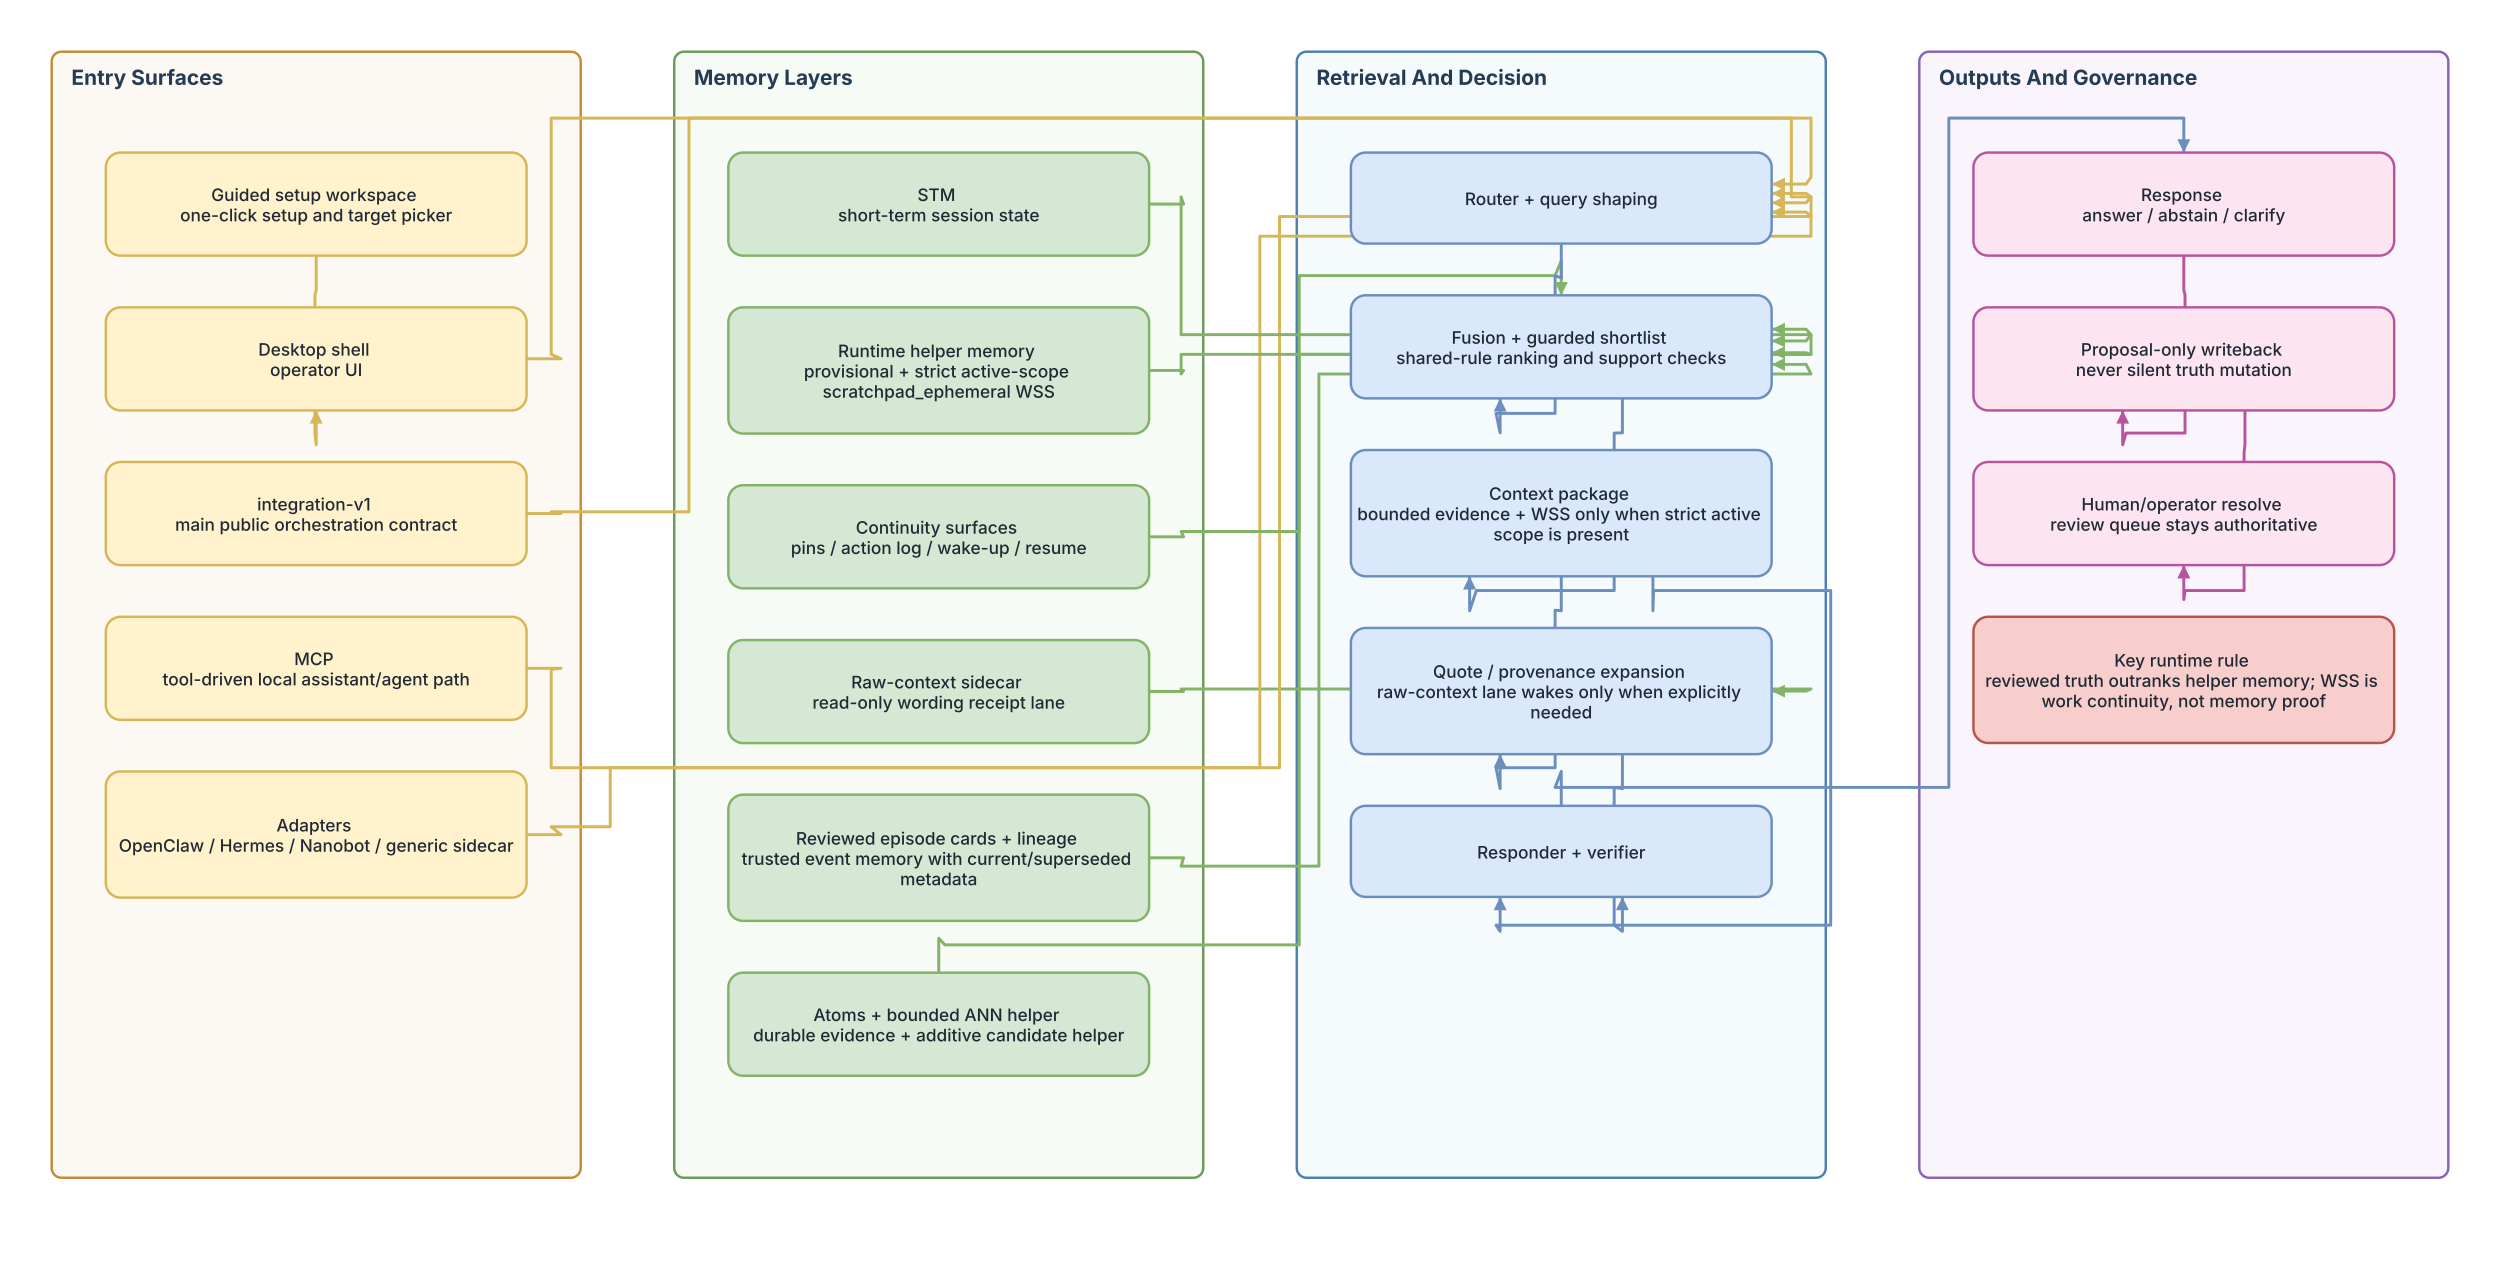
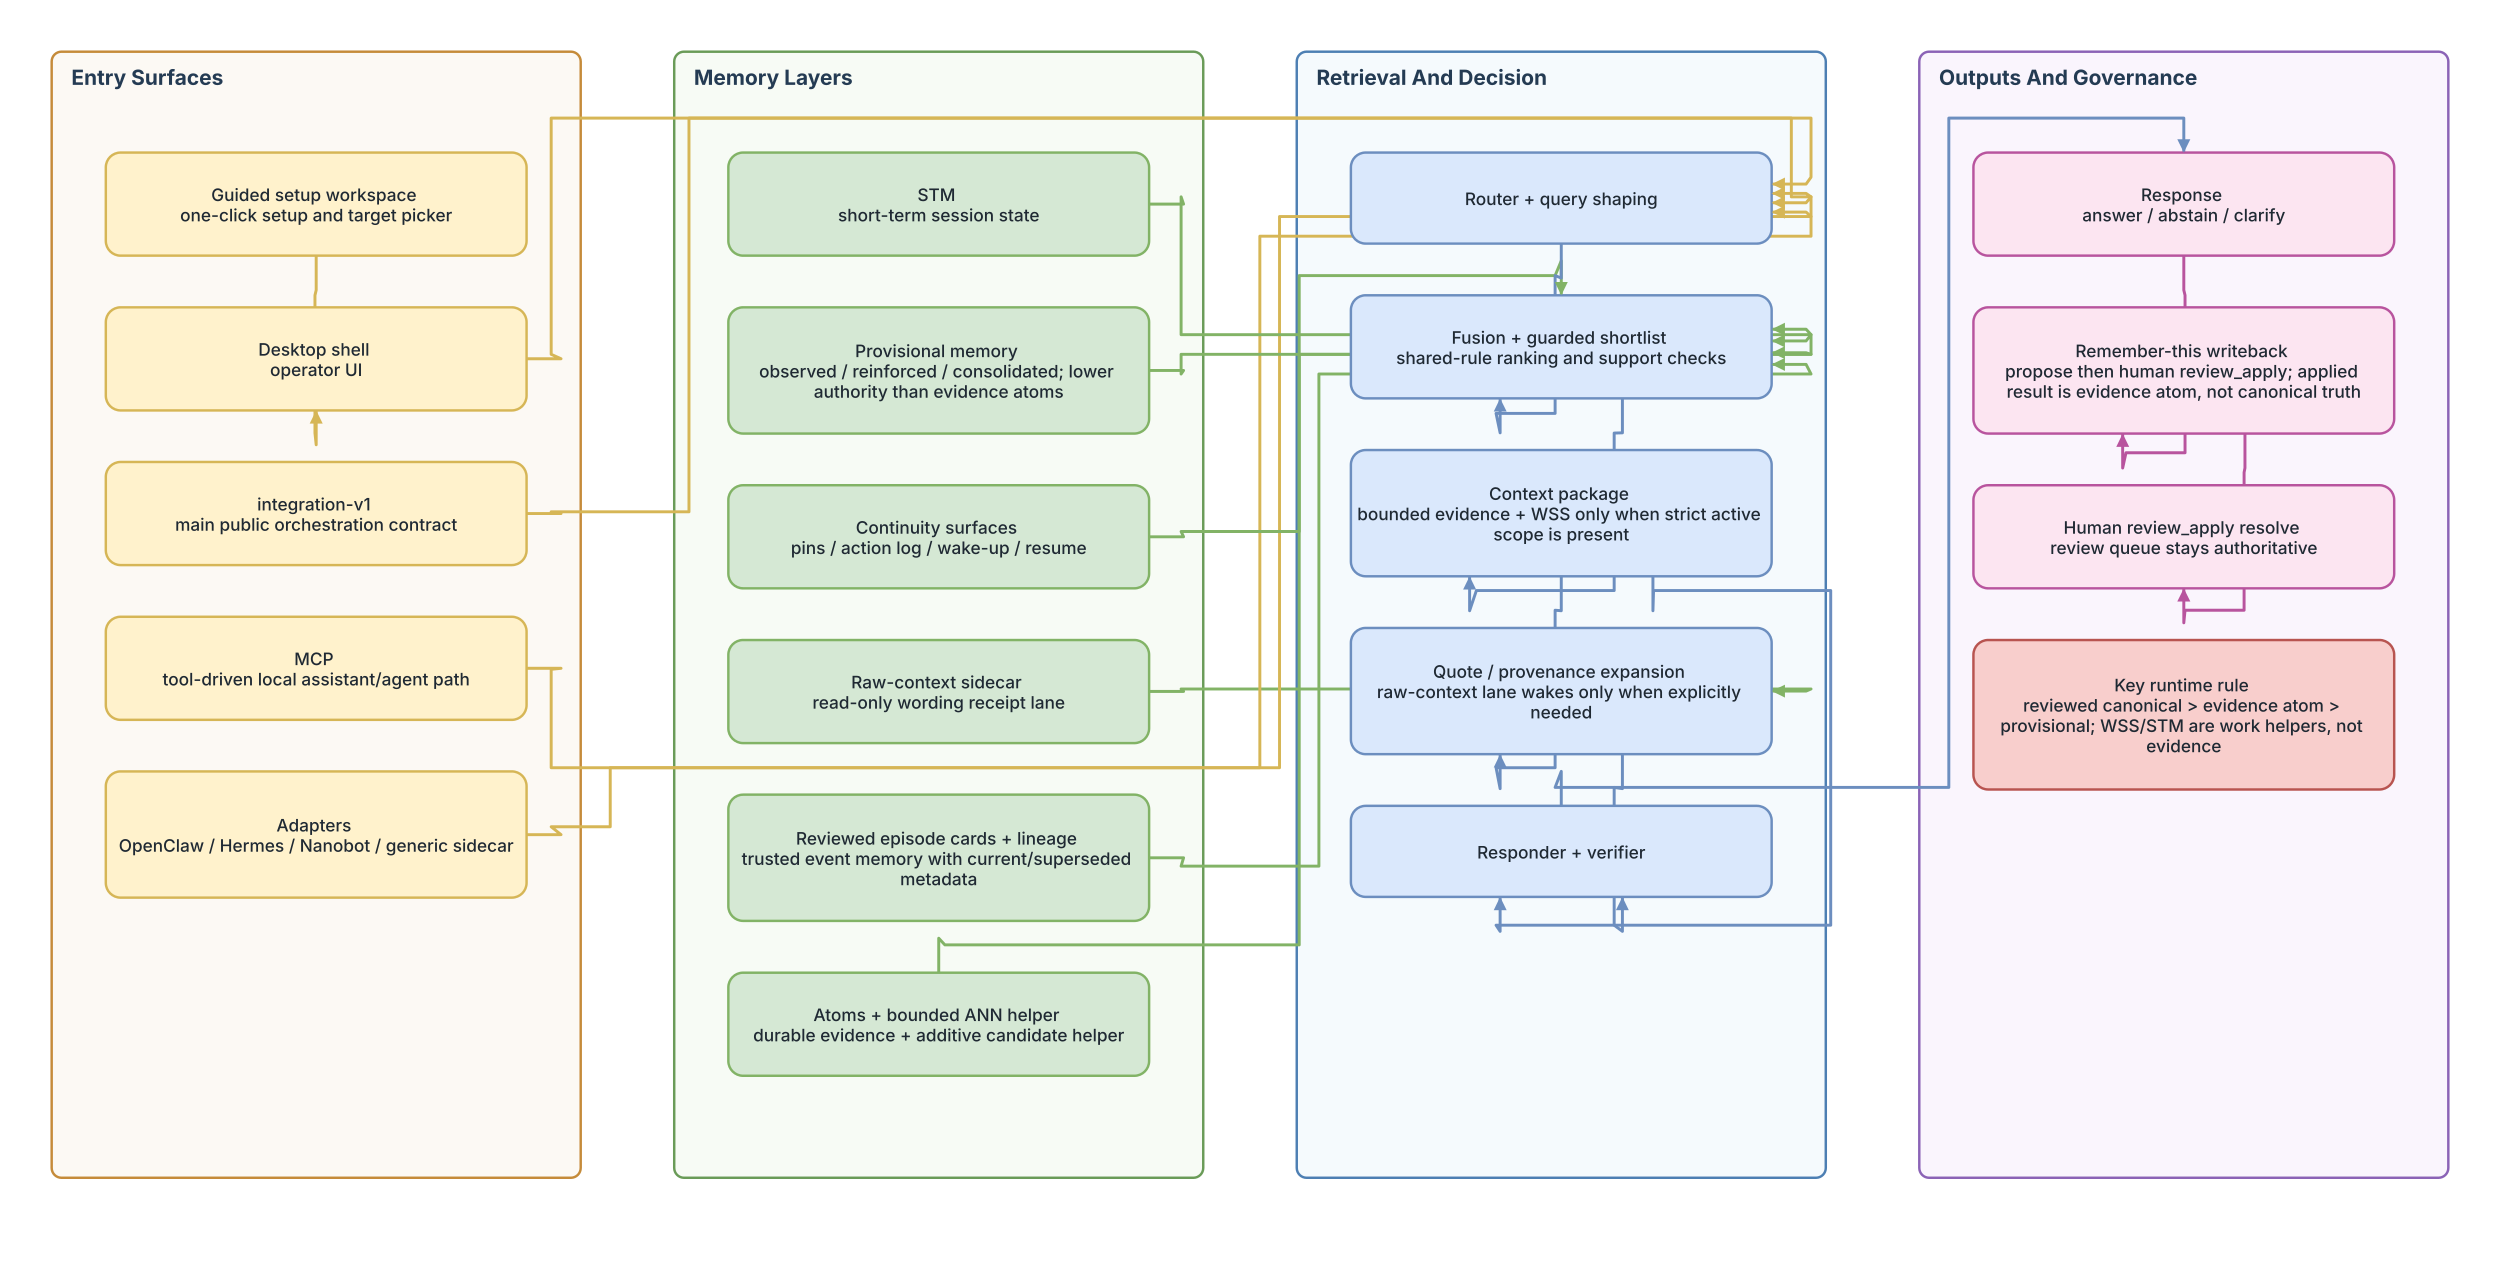
<svg xmlns="http://www.w3.org/2000/svg" width="2032" height="1042" viewBox="0 0 2032 1042" role="img" aria-label="Engineering Runtime And Integration">
  <rect width="100%" height="100%" fill="#ffffff" />
  <rect x="42.0" y="42.0" width="430.0" height="915.3" rx="8" fill="#f8f1e7" fill-opacity="0.48" stroke="#c58b3a" stroke-width="2" />
  <text x="58.0" y="69.0" font-family="Segoe UI, Inter, Arial, sans-serif" font-size="17" font-weight="700" fill="#243b53">Entry Surfaces</text>
  <rect x="548.0" y="42.0" width="430.0" height="915.3" rx="8" fill="#eef6ea" fill-opacity="0.48" stroke="#6a9b58" stroke-width="2" />
  <text x="564.0" y="69.0" font-family="Segoe UI, Inter, Arial, sans-serif" font-size="17" font-weight="700" fill="#243b53">Memory Layers</text>
  <rect x="1054.0" y="42.0" width="430.0" height="915.3" rx="8" fill="#eaf3fb" fill-opacity="0.48" stroke="#4d7fb3" stroke-width="2" />
  <text x="1070.0" y="69.0" font-family="Segoe UI, Inter, Arial, sans-serif" font-size="17" font-weight="700" fill="#243b53">Retrieval And Decision</text>
  <rect x="1560.0" y="42.0" width="430.0" height="915.3" rx="8" fill="#f4eafa" fill-opacity="0.48" stroke="#8b63b6" stroke-width="2" />
  <text x="1576.0" y="69.0" font-family="Segoe UI, Inter, Arial, sans-serif" font-size="17" font-weight="700" fill="#243b53">Outputs And Governance</text>
  <polyline points="934.0,562.0 962.0,562.0 960.0,560.0 1472.0,560.0 1468.0,561.7 1440.0,561.7" fill="none" stroke="#82b366" stroke-width="2.4" stroke-linejoin="round" stroke-linecap="round" />
  <polyline points="934.0,697.2 962.0,697.2 960.0,704.0 1072.0,704.0 1072.0,304.0 1472.0,304.0 1468.0,296.2 1440.0,296.2" fill="none" stroke="#82b366" stroke-width="2.4" stroke-linejoin="round" stroke-linecap="round" />
  <polyline points="763.0,790.6 763.0,762.6 768.0,768.0 1056.0,768.0 1056.0,224.0 1264.0,224.0 1269.0,212.0 1269.0,240.0" fill="none" stroke="#82b366" stroke-width="2.4" stroke-linejoin="round" stroke-linecap="round" />
  <polyline points="1269.0,198.0 1269.0,226.0 1264.0,224.0 1264.0,336.0 1216.0,336.0 1219.3,351.8 1219.3,323.8" fill="none" stroke="#6c8ebf" stroke-width="2.4" stroke-linejoin="round" stroke-linecap="round" />
  <polyline points="1318.7,323.8 1318.7,351.8 1312.0,352.0 1312.0,480.0 1200.0,480.0 1194.5,496.4 1194.5,468.4" fill="none" stroke="#6c8ebf" stroke-width="2.4" stroke-linejoin="round" stroke-linecap="round" />
  <polyline points="1269.0,468.4 1269.0,496.4 1264.0,496.0 1264.0,624.0 1216.0,624.0 1219.3,641.0 1219.3,613.0" fill="none" stroke="#6c8ebf" stroke-width="2.4" stroke-linejoin="round" stroke-linecap="round" />
  <polyline points="1343.5,468.4 1343.5,496.4 1344.0,480.0 1488.0,480.0 1488.0,752.0 1216.0,752.0 1219.3,757.0 1219.3,729.0" fill="none" stroke="#6c8ebf" stroke-width="2.4" stroke-linejoin="round" stroke-linecap="round" />
  <polyline points="1318.7,613.0 1318.7,641.0 1312.0,640.0 1312.0,752.0 1318.7,757.0 1318.7,729.0" fill="none" stroke="#6c8ebf" stroke-width="2.4" stroke-linejoin="round" stroke-linecap="round" />
  <polyline points="1269.0,655.0 1269.0,627.0 1264.0,640.0 1584.0,640.0 1584.0,96.0 1775.0,96.0 1775.0,124.0" fill="none" stroke="#6c8ebf" stroke-width="2.4" stroke-linejoin="round" stroke-linecap="round" />
-   <polyline points="1775.0,207.8 1775.0,235.8 1776.0,240.0 1776.0,352.0 1728.0,352.0 1725.3,361.5 1725.3,333.5" fill="none" stroke="#b8549e" stroke-width="2.4" stroke-linejoin="round" stroke-linecap="round" />
+   <polyline points="1775.0,207.8 1775.0,235.8 1776.0,240.0 1776.0,368.0 1728.0,368.0 1725.3,380.4 1725.3,352.4" fill="none" stroke="#b8549e" stroke-width="2.4" stroke-linejoin="round" stroke-linecap="round" />
  <polyline points="257.0,207.8 257.0,235.8 256.0,240.0 256.0,352.0 257.0,361.5 257.0,333.5" fill="none" stroke="#d6b656" stroke-width="2.4" stroke-linejoin="round" stroke-linecap="round" />
-   <polyline points="1824.7,333.5 1824.7,361.5 1824.0,368.0 1824.0,480.0 1776.0,480.0 1775.0,487.3 1775.0,459.3" fill="none" stroke="#b8549e" stroke-width="2.4" stroke-linejoin="round" stroke-linecap="round" />
+   <polyline points="1824.7,352.4 1824.7,380.4 1824.0,384.0 1824.0,496.0 1776.0,496.0 1775.0,506.2 1775.0,478.2" fill="none" stroke="#b8549e" stroke-width="2.4" stroke-linejoin="round" stroke-linecap="round" />
  <polyline points="428.0,291.6 456.0,291.6 448.0,288.0 448.0,96.0 1472.0,96.0 1472.0,144.0 1468.0,149.6 1440.0,149.6" fill="none" stroke="#d6b656" stroke-width="2.4" stroke-linejoin="round" stroke-linecap="round" />
  <polyline points="428.0,417.4 456.0,417.4 448.0,416.0 560.0,416.0 560.0,96.0 1456.0,96.0 1456.0,160.0 1472.0,160.0 1468.0,157.2 1440.0,157.2" fill="none" stroke="#d6b656" stroke-width="2.4" stroke-linejoin="round" stroke-linecap="round" />
  <polyline points="428.0,543.2 456.0,543.2 448.0,544.0 448.0,624.0 1040.0,624.0 1040.0,176.0 1472.0,176.0 1472.0,160.0 1468.0,164.8 1440.0,164.8" fill="none" stroke="#d6b656" stroke-width="2.4" stroke-linejoin="round" stroke-linecap="round" />
  <polyline points="428.0,678.4 456.0,678.4 448.0,672.0 496.0,672.0 496.0,624.0 1024.0,624.0 1024.0,192.0 1472.0,192.0 1472.0,176.0 1468.0,172.4 1440.0,172.4" fill="none" stroke="#d6b656" stroke-width="2.4" stroke-linejoin="round" stroke-linecap="round" />
  <polyline points="934.0,165.9 962.0,165.9 960.0,160.0 960.0,272.0 1472.0,272.0 1468.0,267.6 1440.0,267.6" fill="none" stroke="#82b366" stroke-width="2.4" stroke-linejoin="round" stroke-linecap="round" />
  <polyline points="934.0,301.1 962.0,301.1 960.0,304.0 960.0,288.0 1472.0,288.0 1472.0,272.0 1468.0,277.1 1440.0,277.1" fill="none" stroke="#82b366" stroke-width="2.4" stroke-linejoin="round" stroke-linecap="round" />
  <polyline points="934.0,436.3 962.0,436.3 960.0,432.0 1056.0,432.0 1056.0,288.0 1472.0,288.0 1468.0,286.7 1440.0,286.7" fill="none" stroke="#82b366" stroke-width="2.4" stroke-linejoin="round" stroke-linecap="round" />
  <rect x="86.0" y="124.0" width="342.0" height="83.8" rx="12" fill="#fff2cc" stroke="#d6b656" stroke-width="2" />
  <text text-anchor="middle" font-family="Segoe UI, Inter, Arial, sans-serif" font-size="14" font-weight="500" fill="#1f2933" x="257.0" y="163.4">
    <tspan x="257.0" dy="0.0">Guided setup workspace</tspan>
    <tspan x="257.0" dy="16.5">one-click setup and target picker</tspan>
  </text>
  <rect x="86.0" y="249.8" width="342.0" height="83.8" rx="12" fill="#fff2cc" stroke="#d6b656" stroke-width="2" />
  <text text-anchor="middle" font-family="Segoe UI, Inter, Arial, sans-serif" font-size="14" font-weight="500" fill="#1f2933" x="257.0" y="289.1">
    <tspan x="257.0" dy="0.0">Desktop shell</tspan>
    <tspan x="257.0" dy="16.5">operator UI</tspan>
  </text>
  <rect x="86.0" y="375.5" width="342.0" height="83.8" rx="12" fill="#fff2cc" stroke="#d6b656" stroke-width="2" />
  <text text-anchor="middle" font-family="Segoe UI, Inter, Arial, sans-serif" font-size="14" font-weight="500" fill="#1f2933" x="257.0" y="414.9">
    <tspan x="257.0" dy="0.0">integration-v1</tspan>
    <tspan x="257.0" dy="16.5">main public orchestration contract</tspan>
  </text>
  <rect x="86.0" y="501.3" width="342.0" height="83.8" rx="12" fill="#fff2cc" stroke="#d6b656" stroke-width="2" />
  <text text-anchor="middle" font-family="Segoe UI, Inter, Arial, sans-serif" font-size="14" font-weight="500" fill="#1f2933" x="257.0" y="540.6">
    <tspan x="257.0" dy="0.0">MCP</tspan>
    <tspan x="257.0" dy="16.5">tool-driven local assistant/agent path</tspan>
  </text>
  <rect x="86.0" y="627.0" width="342.0" height="102.6" rx="12" fill="#fff2cc" stroke="#d6b656" stroke-width="2" />
  <text text-anchor="middle" font-family="Segoe UI, Inter, Arial, sans-serif" font-size="14" font-weight="500" fill="#1f2933" x="257.0" y="675.8">
    <tspan x="257.0" dy="0.0">Adapters</tspan>
    <tspan x="257.0" dy="16.5">OpenClaw / Hermes / Nanobot / generic sidecar</tspan>
  </text>
  <rect x="592.0" y="124.0" width="342.0" height="83.8" rx="12" fill="#d5e8d4" stroke="#82b366" stroke-width="2" />
  <text text-anchor="middle" font-family="Segoe UI, Inter, Arial, sans-serif" font-size="14" font-weight="500" fill="#1f2933" x="763.0" y="163.4">
    <tspan x="763.0" dy="0.0">STM</tspan>
    <tspan x="763.0" dy="16.5">short-term session state</tspan>
  </text>
  <rect x="592.0" y="249.8" width="342.0" height="102.6" rx="12" fill="#d5e8d4" stroke="#82b366" stroke-width="2" />
  <text text-anchor="middle" font-family="Segoe UI, Inter, Arial, sans-serif" font-size="14" font-weight="500" fill="#1f2933" x="763.0" y="290.3">
-     <tspan x="763.0" dy="0.0">Runtime helper memory</tspan>
-     <tspan x="763.0" dy="16.5">provisional + strict active-scope</tspan>
-     <tspan x="763.0" dy="16.5">scratchpad_ephemeral WSS</tspan>
+     <tspan x="763.0" dy="0.0">Provisional memory</tspan>
+     <tspan x="763.0" dy="16.5">observed / reinforced / consolidated; lower</tspan>
+     <tspan x="763.0" dy="16.5">authority than evidence atoms</tspan>
  </text>
  <rect x="592.0" y="394.4" width="342.0" height="83.8" rx="12" fill="#d5e8d4" stroke="#82b366" stroke-width="2" />
  <text text-anchor="middle" font-family="Segoe UI, Inter, Arial, sans-serif" font-size="14" font-weight="500" fill="#1f2933" x="763.0" y="433.8">
    <tspan x="763.0" dy="0.0">Continuity surfaces</tspan>
    <tspan x="763.0" dy="16.5">pins / action log / wake-up / resume</tspan>
  </text>
  <rect x="592.0" y="520.2" width="342.0" height="83.8" rx="12" fill="#d5e8d4" stroke="#82b366" stroke-width="2" />
  <text text-anchor="middle" font-family="Segoe UI, Inter, Arial, sans-serif" font-size="14" font-weight="500" fill="#1f2933" x="763.0" y="559.5">
    <tspan x="763.0" dy="0.0">Raw-context sidecar</tspan>
    <tspan x="763.0" dy="16.5">read-only wording receipt lane</tspan>
  </text>
  <rect x="592.0" y="645.9" width="342.0" height="102.6" rx="12" fill="#d5e8d4" stroke="#82b366" stroke-width="2" />
  <text text-anchor="middle" font-family="Segoe UI, Inter, Arial, sans-serif" font-size="14" font-weight="500" fill="#1f2933" x="763.0" y="686.5">
    <tspan x="763.0" dy="0.0">Reviewed episode cards + lineage</tspan>
    <tspan x="763.0" dy="16.5">trusted event memory with current/superseded</tspan>
    <tspan x="763.0" dy="16.5">metadata</tspan>
  </text>
  <rect x="592.0" y="790.6" width="342.0" height="83.8" rx="12" fill="#d5e8d4" stroke="#82b366" stroke-width="2" />
  <text text-anchor="middle" font-family="Segoe UI, Inter, Arial, sans-serif" font-size="14" font-weight="500" fill="#1f2933" x="763.0" y="829.9">
    <tspan x="763.0" dy="0.0">Atoms + bounded ANN helper</tspan>
    <tspan x="763.0" dy="16.5">durable evidence + additive candidate helper</tspan>
  </text>
  <rect x="1098.0" y="124.0" width="342.0" height="74.0" rx="12" fill="#dae8fc" stroke="#6c8ebf" stroke-width="2" />
  <text text-anchor="middle" font-family="Segoe UI, Inter, Arial, sans-serif" font-size="14" font-weight="500" fill="#1f2933" x="1269.0" y="166.7">
    <tspan x="1269.0" dy="0.0">Router + query shaping</tspan>
  </text>
  <rect x="1098.0" y="240.0" width="342.0" height="83.8" rx="12" fill="#dae8fc" stroke="#6c8ebf" stroke-width="2" />
  <text text-anchor="middle" font-family="Segoe UI, Inter, Arial, sans-serif" font-size="14" font-weight="500" fill="#1f2933" x="1269.0" y="279.4">
    <tspan x="1269.0" dy="0.0">Fusion + guarded shortlist</tspan>
    <tspan x="1269.0" dy="16.5">shared-rule ranking and support checks</tspan>
  </text>
  <rect x="1098.0" y="365.8" width="342.0" height="102.6" rx="12" fill="#dae8fc" stroke="#6c8ebf" stroke-width="2" />
  <text text-anchor="middle" font-family="Segoe UI, Inter, Arial, sans-serif" font-size="14" font-weight="500" fill="#1f2933" x="1269.0" y="406.3">
    <tspan x="1269.0" dy="0.0">Context package</tspan>
    <tspan x="1269.0" dy="16.5">bounded evidence + WSS only when strict active</tspan>
    <tspan x="1269.0" dy="16.5">scope is present</tspan>
  </text>
  <rect x="1098.0" y="510.4" width="342.0" height="102.6" rx="12" fill="#dae8fc" stroke="#6c8ebf" stroke-width="2" />
  <text text-anchor="middle" font-family="Segoe UI, Inter, Arial, sans-serif" font-size="14" font-weight="500" fill="#1f2933" x="1269.0" y="550.9">
    <tspan x="1269.0" dy="0.0">Quote / provenance expansion</tspan>
    <tspan x="1269.0" dy="16.5">raw-context lane wakes only when explicitly</tspan>
    <tspan x="1269.0" dy="16.5">needed</tspan>
  </text>
  <rect x="1098.0" y="655.0" width="342.0" height="74.0" rx="12" fill="#dae8fc" stroke="#6c8ebf" stroke-width="2" />
  <text text-anchor="middle" font-family="Segoe UI, Inter, Arial, sans-serif" font-size="14" font-weight="500" fill="#1f2933" x="1269.0" y="697.8">
    <tspan x="1269.0" dy="0.0">Responder + verifier</tspan>
  </text>
  <rect x="1604.0" y="124.0" width="342.0" height="83.8" rx="12" fill="#fce5f1" stroke="#b8549e" stroke-width="2" />
  <text text-anchor="middle" font-family="Segoe UI, Inter, Arial, sans-serif" font-size="14" font-weight="500" fill="#1f2933" x="1775.0" y="163.4">
    <tspan x="1775.0" dy="0.0">Response</tspan>
    <tspan x="1775.0" dy="16.5">answer / abstain / clarify</tspan>
  </text>
-   <rect x="1604.0" y="249.8" width="342.0" height="83.8" rx="12" fill="#fce5f1" stroke="#b8549e" stroke-width="2" />
-   <text text-anchor="middle" font-family="Segoe UI, Inter, Arial, sans-serif" font-size="14" font-weight="500" fill="#1f2933" x="1775.0" y="289.1">
-     <tspan x="1775.0" dy="0.0">Proposal-only writeback</tspan>
-     <tspan x="1775.0" dy="16.5">never silent truth mutation</tspan>
+   <rect x="1604.0" y="249.8" width="342.0" height="102.6" rx="12" fill="#fce5f1" stroke="#b8549e" stroke-width="2" />
+   <text text-anchor="middle" font-family="Segoe UI, Inter, Arial, sans-serif" font-size="14" font-weight="500" fill="#1f2933" x="1775.0" y="290.3">
+     <tspan x="1775.0" dy="0.0">Remember-this writeback</tspan>
+     <tspan x="1775.0" dy="16.5">propose then human review_apply; applied</tspan>
+     <tspan x="1775.0" dy="16.5">result is evidence atom, not canonical truth</tspan>
  </text>
-   <rect x="1604.0" y="375.5" width="342.0" height="83.8" rx="12" fill="#fce5f1" stroke="#b8549e" stroke-width="2" />
-   <text text-anchor="middle" font-family="Segoe UI, Inter, Arial, sans-serif" font-size="14" font-weight="500" fill="#1f2933" x="1775.0" y="414.9">
-     <tspan x="1775.0" dy="0.0">Human/operator resolve</tspan>
+   <rect x="1604.0" y="394.4" width="342.0" height="83.8" rx="12" fill="#fce5f1" stroke="#b8549e" stroke-width="2" />
+   <text text-anchor="middle" font-family="Segoe UI, Inter, Arial, sans-serif" font-size="14" font-weight="500" fill="#1f2933" x="1775.0" y="433.8">
+     <tspan x="1775.0" dy="0.0">Human review_apply resolve</tspan>
    <tspan x="1775.0" dy="16.5">review queue stays authoritative</tspan>
  </text>
-   <rect x="1604.0" y="501.3" width="342.0" height="102.6" rx="12" fill="#f8cecc" stroke="#b85450" stroke-width="2" />
-   <text text-anchor="middle" font-family="Segoe UI, Inter, Arial, sans-serif" font-size="14" font-weight="500" fill="#1f2933" x="1775.0" y="541.8">
+   <rect x="1604.0" y="520.2" width="342.0" height="121.5" rx="12" fill="#f8cecc" stroke="#b85450" stroke-width="2" />
+   <text text-anchor="middle" font-family="Segoe UI, Inter, Arial, sans-serif" font-size="14" font-weight="500" fill="#1f2933" x="1775.0" y="561.9">
    <tspan x="1775.0" dy="0.0">Key runtime rule</tspan>
-     <tspan x="1775.0" dy="16.5">reviewed truth outranks helper memory; WSS is</tspan>
-     <tspan x="1775.0" dy="16.5">work continuity, not memory proof</tspan>
+     <tspan x="1775.0" dy="16.5">reviewed canonical &gt; evidence atom &gt;</tspan>
+     <tspan x="1775.0" dy="16.5">provisional; WSS/STM are work helpers, not</tspan>
+     <tspan x="1775.0" dy="16.5">evidence</tspan>
  </text>
  <polygon points="1440.0,561.7 1450.8,556.5 1450.8,567.0" fill="#82b366" />
  <polygon points="1440.0,296.2 1450.8,290.9 1450.8,301.5" fill="#82b366" />
  <polygon points="1269.0,240.0 1263.7,229.2 1274.3,229.2" fill="#82b366" />
  <polygon points="1219.3,323.8 1224.6,334.5 1214.1,334.5" fill="#6c8ebf" />
  <polygon points="1194.5,468.4 1199.8,479.2 1189.2,479.2" fill="#6c8ebf" />
  <polygon points="1219.3,613.0 1224.6,623.8 1214.1,623.8" fill="#6c8ebf" />
  <polygon points="1219.3,729.0 1224.6,739.8 1214.1,739.8" fill="#6c8ebf" />
  <polygon points="1318.7,729.0 1323.9,739.8 1313.4,739.8" fill="#6c8ebf" />
  <polygon points="1775.0,124.0 1769.7,113.2 1780.3,113.2" fill="#6c8ebf" />
-   <polygon points="1725.3,333.5 1730.6,344.3 1720.1,344.3" fill="#b8549e" />
+   <polygon points="1725.3,352.4 1730.6,363.2 1720.1,363.2" fill="#b8549e" />
  <polygon points="257.0,333.5 262.3,344.3 251.7,344.3" fill="#d6b656" />
-   <polygon points="1775.0,459.3 1780.3,470.1 1769.7,470.1" fill="#b8549e" />
+   <polygon points="1775.0,478.2 1780.3,488.9 1769.7,488.9" fill="#b8549e" />
  <polygon points="1440.0,149.6 1450.8,144.3 1450.8,154.9" fill="#d6b656" />
  <polygon points="1440.0,157.2 1450.8,151.9 1450.8,162.5" fill="#d6b656" />
  <polygon points="1440.0,164.8 1450.8,159.5 1450.8,170.1" fill="#d6b656" />
  <polygon points="1440.0,172.4 1450.8,167.1 1450.8,177.7" fill="#d6b656" />
  <polygon points="1440.0,267.6 1450.8,262.3 1450.8,272.8" fill="#82b366" />
  <polygon points="1440.0,277.1 1450.8,271.8 1450.8,282.4" fill="#82b366" />
  <polygon points="1440.0,286.7 1450.8,281.4 1450.8,291.9" fill="#82b366" />
</svg>
